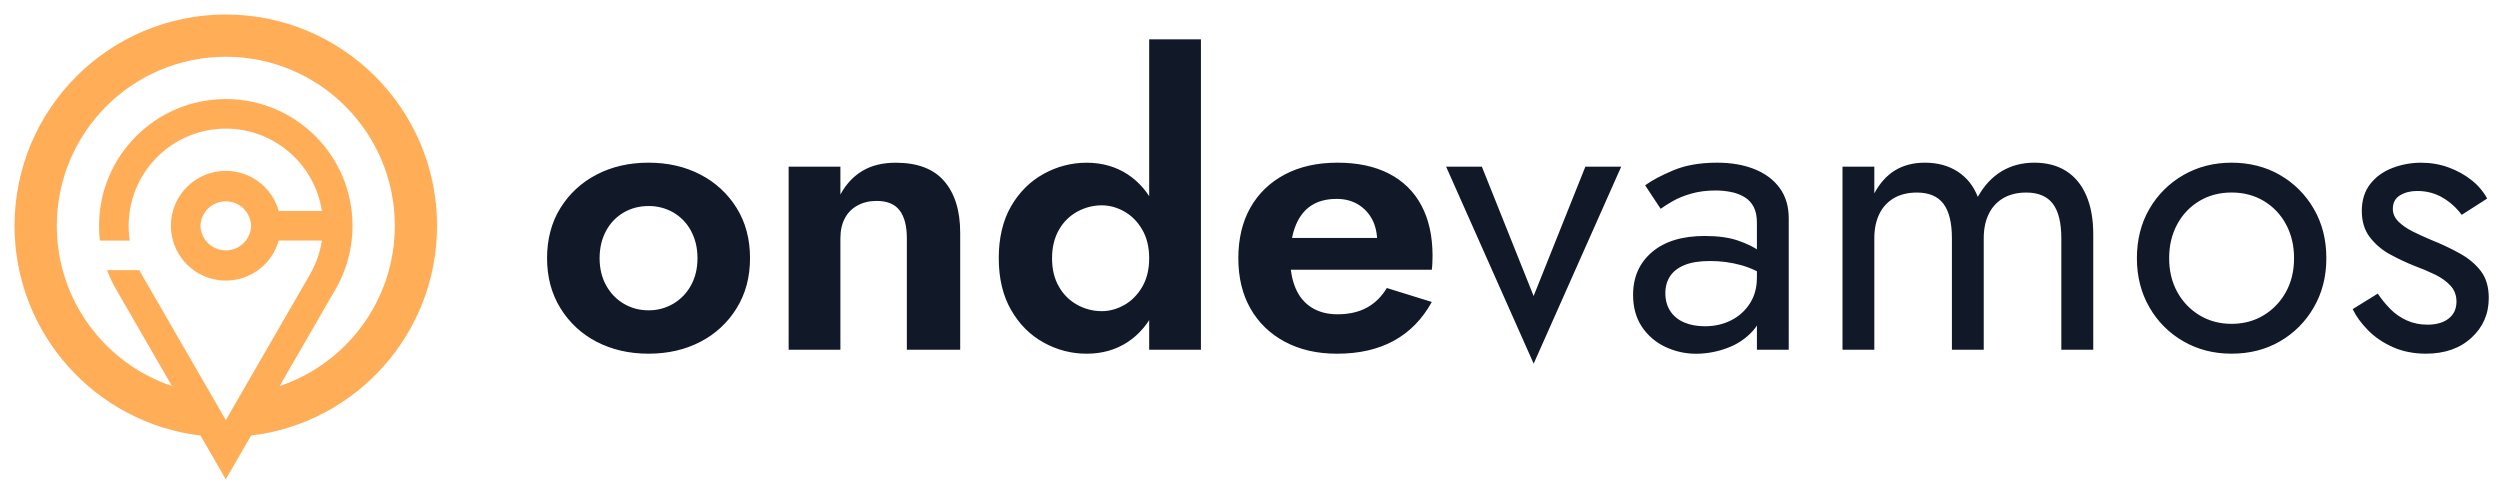
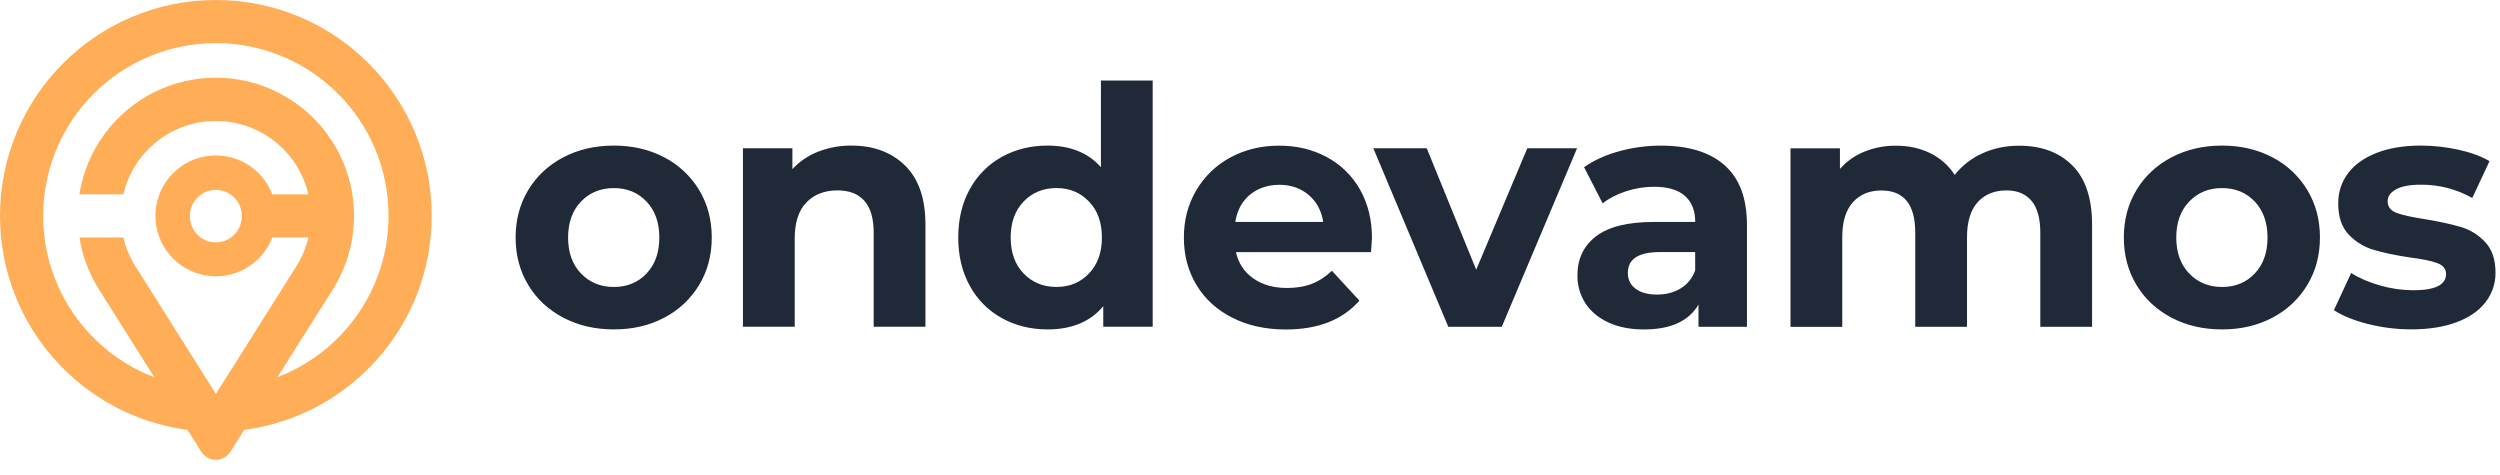
- <svg xmlns="http://www.w3.org/2000/svg" fill="none" viewBox="0 0 243 48">
-   <path fill="#111827" d="M54.47 20.222a8.898 8.898 0 0 1 3.52-3.25c1.482-.775 3.167-1.16 5.048-1.16 1.88 0 3.566.385 5.047 1.16a8.922 8.922 0 0 1 3.52 3.25c.866 1.394 1.297 3.016 1.297 4.873 0 1.856-.431 3.45-1.296 4.855a8.89 8.89 0 0 1-3.52 3.268c-1.482.774-3.167 1.16-5.048 1.16-1.881 0-3.566-.386-5.048-1.16a8.89 8.89 0 0 1-3.52-3.268c-.865-1.405-1.296-3.023-1.296-4.855 0-1.832.43-3.482 1.296-4.873Zm4.448 7.524c.424.76.999 1.356 1.72 1.78.722.424 1.52.637 2.4.637a4.66 4.66 0 0 0 2.4-.637 4.644 4.644 0 0 0 1.72-1.78c.423-.76.637-1.642.637-2.651 0-1.01-.214-1.895-.638-2.67a4.478 4.478 0 0 0-1.72-1.779 4.739 4.739 0 0 0-2.4-.62c-.879 0-1.677.207-2.399.62a4.478 4.478 0 0 0-1.72 1.78c-.423.774-.637 1.663-.637 2.669 0 1.005.214 1.888.637 2.651Zm28.528-7.289c-.463-.62-1.212-.928-2.242-.928-.697 0-1.314.147-1.857.445a2.973 2.973 0 0 0-1.236 1.257c-.284.543-.424 1.188-.424 1.934v10.83h-5.03V16.201h5.03v2.708c.543-1.006 1.258-1.773 2.147-2.302.89-.529 1.965-.791 3.23-.791 2.116 0 3.688.598 4.718 1.796 1.03 1.199 1.549 2.87 1.549 5.01v11.373h-5.185v-10.83c0-1.188-.231-2.088-.697-2.708h-.003Zm10.83-.407c.8-1.38 1.857-2.43 3.171-3.152a8.562 8.562 0 0 1 4.179-1.082c1.471 0 2.816.374 3.965 1.12 1.145.75 2.049 1.811 2.707 3.192.659 1.38.988 3.037.988 4.97 0 1.934-.329 3.56-.988 4.95-.658 1.394-1.562 2.462-2.707 3.212-1.149.746-2.47 1.12-3.965 1.12a8.49 8.49 0 0 1-4.179-1.082c-1.314-.721-2.372-1.78-3.17-3.173-.8-1.394-1.198-3.069-1.198-5.03 0-1.962.399-3.668 1.198-5.048v.003Zm4.642 7.794a4.532 4.532 0 0 0 1.779 1.78c.746.413 1.549.62 2.4.62.746 0 1.474-.2 2.186-.6.707-.398 1.289-.987 1.74-1.758.452-.774.677-1.702.677-2.784 0-1.083-.225-2.011-.677-2.785-.451-.774-1.033-1.36-1.74-1.759-.712-.399-1.437-.599-2.186-.599-.851 0-1.65.207-2.4.62a4.531 4.531 0 0 0-1.779 1.78c-.438.774-.659 1.688-.659 2.746s.217 1.972.659 2.746v-.007ZM116.73 3.822v30.17h-5.03V3.822h5.03Zm8.161 29.399c-1.443-.774-2.56-1.85-3.345-3.23-.788-1.38-1.18-3.008-1.18-4.893 0-1.884.392-3.552 1.18-4.932.788-1.38 1.902-2.448 3.345-3.212 1.443-.76 3.146-1.142 5.107-1.142 1.962 0 3.629.354 5.01 1.065 1.38.711 2.431 1.74 3.152 3.093.722 1.352 1.083 2.984 1.083 4.893 0 .232-.007.477-.018.736-.014.26-.031.466-.056.62h-15.938v-3.093h11.566l-1.355 1.78a2.89 2.89 0 0 0 .291-.638c.091-.27.136-.497.136-.676 0-.876-.161-1.625-.483-2.245a3.707 3.707 0 0 0-1.373-1.472c-.596-.36-1.289-.543-2.088-.543-.981 0-1.801.214-2.456.638-.658.424-1.159 1.058-1.509 1.895-.347.837-.536 1.878-.561 3.114 0 1.188.175 2.193.522 3.016.347.827.869 1.457 1.566 1.895.697.438 1.534.659 2.515.659 1.107 0 2.056-.214 2.844-.638.788-.424 1.436-1.065 1.955-1.916l4.371 1.356c-.928 1.678-2.161 2.935-3.695 3.772-1.534.837-3.373 1.258-5.514 1.258-1.933 0-3.622-.386-5.068-1.16h-.004ZM144.038 16.2l5.03 12.573 5.03-12.572h3.482l-8.508 19.146-8.509-19.146h3.482-.007Zm18.316 14.04c.323.49.775.859 1.356 1.104.582.245 1.244.368 1.993.368.953 0 1.811-.193 2.571-.582a4.575 4.575 0 0 0 1.818-1.643c.452-.707.676-1.527.676-2.455l.62 2.322c0 1.135-.343 2.077-1.026 2.823a6.198 6.198 0 0 1-2.515 1.664 8.63 8.63 0 0 1-2.96.543 6.931 6.931 0 0 1-3.037-.676 5.555 5.555 0 0 1-2.263-1.954c-.567-.852-.851-1.881-.851-3.093 0-1.727.613-3.114 1.839-4.158 1.226-1.044 2.932-1.566 5.125-1.566 1.289 0 2.364.147 3.229.445.866.297 1.552.634 2.071 1.005.514.375.865.676 1.043.907v1.818c-.903-.62-1.832-1.065-2.784-1.334a11.203 11.203 0 0 0-3.055-.407c-1.005 0-1.825.13-2.455.386-.634.259-1.104.62-1.412 1.082-.308.463-.466 1.02-.466 1.664 0 .645.161 1.25.483 1.74v-.003Zm-2.455-12.221c.669-.49 1.59-.98 2.767-1.471 1.174-.49 2.585-.736 4.235-.736 1.394 0 2.61.214 3.657.638 1.048.423 1.857 1.036 2.438 1.839.582.798.869 1.779.869 2.938v12.765h-3.093v-12.34c0-.62-.102-1.129-.308-1.528a2.422 2.422 0 0 0-.869-.95 4.074 4.074 0 0 0-1.296-.504 7.61 7.61 0 0 0-1.548-.154c-.876 0-1.671.102-2.379.309-.711.206-1.31.451-1.797.735a13.5 13.5 0 0 0-1.159.736l-1.51-2.284-.007.007Zm43.555 15.976h-3.093v-10.83c0-1.52-.277-2.645-.831-3.367-.553-.721-1.411-1.082-2.571-1.082-.851 0-1.587.175-2.203.522a3.522 3.522 0 0 0-1.433 1.527c-.336.67-.504 1.471-.504 2.4v10.83h-3.093v-10.83c0-1.52-.277-2.645-.83-3.367-.554-.721-1.412-1.082-2.571-1.082-.852 0-1.587.175-2.204.522a3.519 3.519 0 0 0-1.432 1.527c-.337.67-.505 1.471-.505 2.4v10.83h-3.093V16.201h3.093v2.592c.543-1.005 1.219-1.755 2.032-2.245.813-.49 1.772-.736 2.883-.736 1.236 0 2.301.29 3.191.869.89.578 1.541 1.397 1.954 2.455.62-1.107 1.395-1.94 2.323-2.494.928-.553 1.986-.83 3.173-.83 1.188 0 2.242.27 3.093.813.852.543 1.503 1.334 1.955 2.378.452 1.044.676 2.302.676 3.773v11.216l-.01.003Zm5.471-13.695a8.92 8.92 0 0 1 3.307-3.29c1.394-.799 2.953-1.198 4.68-1.198 1.727 0 3.32.4 4.7 1.198a8.924 8.924 0 0 1 3.29 3.29c.812 1.393 1.219 2.99 1.219 4.795 0 1.804-.407 3.373-1.219 4.778a8.894 8.894 0 0 1-3.29 3.306c-1.38.799-2.945 1.198-4.7 1.198-1.755 0-3.29-.4-4.68-1.198a8.844 8.844 0 0 1-3.307-3.306c-.813-1.405-1.219-2.999-1.219-4.778 0-1.78.406-3.405 1.219-4.796Zm2.708 8.084a5.97 5.97 0 0 0 2.165 2.263c.914.553 1.954.83 3.114.83 1.159 0 2.199-.277 3.114-.83a5.993 5.993 0 0 0 2.164-2.263c.529-.953.792-2.05.792-3.29 0-1.24-.266-2.34-.792-3.306a5.82 5.82 0 0 0-2.164-2.263c-.915-.543-1.955-.813-3.114-.813-1.16 0-2.2.27-3.114.813a5.794 5.794 0 0 0-2.165 2.263c-.529.967-.792 2.07-.792 3.307 0 1.236.263 2.333.792 3.289Zm20.716 1.664c.466.466.998.83 1.604 1.103.606.27 1.272.406 1.993.406.876 0 1.566-.2 2.07-.599.505-.399.753-.949.753-1.642 0-.62-.199-1.142-.598-1.566-.4-.427-.911-.788-1.528-1.083a22.254 22.254 0 0 0-1.972-.83 21.685 21.685 0 0 1-2.34-1.103 6.147 6.147 0 0 1-1.972-1.664c-.529-.683-.792-1.541-.792-2.571 0-1.03.277-1.934.831-2.63.553-.698 1.275-1.213 2.164-1.549a7.76 7.76 0 0 1 2.768-.504c.956 0 1.849.154 2.69.465.837.309 1.58.722 2.224 1.237a5.799 5.799 0 0 1 1.51 1.78l-2.477 1.586a6.157 6.157 0 0 0-1.839-1.664c-.735-.438-1.565-.658-2.494-.658-.644 0-1.198.143-1.663.424-.466.283-.698.721-.698 1.313 0 .463.179.876.543 1.237.361.36.827.683 1.395.966.567.284 1.159.554 1.779.813 1.03.413 1.972.858 2.823 1.335.851.476 1.528 1.05 2.032 1.72.504.672.753 1.534.753 2.592 0 1.548-.56 2.837-1.681 3.867-1.121 1.033-2.599 1.548-4.428 1.548-1.187 0-2.256-.213-3.212-.637-.956-.428-1.758-.974-2.417-1.643-.659-.67-1.156-1.356-1.489-2.05l2.438-1.509a9.967 9.967 0 0 0 1.237 1.51h-.007Z" />
-   <path fill="#FFAD57" d="M21.946 1.412c-11.34 0-20.534 9.191-20.534 20.534 0 10.508 7.895 19.174 18.078 20.39l2.456 4.252 2.455-4.252c10.183-1.212 18.078-9.878 18.078-20.39 0-11.343-9.191-20.534-20.533-20.534Zm5.233 36.11 5.377-9.313.06-.102a12.233 12.233 0 0 0 1.566-4.722c.055-.473.083-.952.083-1.436 0-6.806-5.517-12.32-12.32-12.32-6.802 0-12.319 5.518-12.319 12.32 0 .487.028.967.084 1.436h2.9a9.447 9.447 0 0 1 9.339-10.883c4.729 0 8.645 3.475 9.339 8.007H27.09a5.337 5.337 0 0 0-5.142-3.902 5.337 5.337 0 0 0-5.338 5.339 5.34 5.34 0 0 0 10.48 1.436h4.197a9.452 9.452 0 0 1-1.156 3.285v.007l-3.959 6.849-2.763 4.784-1.46 2.53-1.462-2.53-2.763-4.785-3.955-6.848v-.007a5.787 5.787 0 0 1-.228-.41h-3.138c.238.645.532 1.262.872 1.85l5.436 9.416C10.206 35.337 5.52 29.189 5.52 21.946c0-9.073 7.356-16.429 16.428-16.429 9.072 0 16.428 7.356 16.428 16.429 0 7.24-4.686 13.391-11.191 15.577h-.007Zm-2.77-15.576a2.464 2.464 0 0 1-4.926 0 2.464 2.464 0 0 1 4.925 0Z" />
+ <svg xmlns="http://www.w3.org/2000/svg" fill="none" viewBox="0 0 174 33">
+   <path fill="#FFAD57" d="M15.024 0C6.725 0 0 6.725 0 15.024c0 7.626 5.684 13.928 13.048 14.895l.95 1.504a1.197 1.197 0 0 0 2.053 0l.948-1.504c7.365-.967 13.048-7.267 13.048-14.895C30.047 6.725 23.322 0 15.024 0Zm4.285 26.255 3.815-6.048.036-.057a9.614 9.614 0 0 0-8.134-14.74c-4.8 0-8.778 3.515-9.499 8.114h3.061a6.612 6.612 0 0 1 12.876 0h-2.51a4.206 4.206 0 1 0 0 3.002h2.51a6.552 6.552 0 0 1-.87 2.06l-3.7 5.871-1.63 2.581-.238.38-.238-.38-1.627-2.58-3.703-5.872-.026-.038a6.496 6.496 0 0 1-.844-2.022h-3.06a9.568 9.568 0 0 0 1.362 3.623l.046.074 3.803 6.033C6.216 24.528 3.005 20.15 3.005 15.02c0-6.638 5.38-12.019 12.019-12.019 6.638 0 12.019 5.381 12.019 12.02 0 5.128-3.213 9.506-7.734 11.23v.003Zm-2.482-11.231a1.805 1.805 0 1 1-3.609-.002 1.805 1.805 0 0 1 3.61.002Z" />
+   <path fill="#1F2937" d="M39.203 22.108c-1.04-.546-1.853-1.303-2.438-2.276-.585-.97-.878-2.07-.878-3.302 0-1.232.293-2.333.878-3.303.585-.97 1.398-1.726 2.438-2.276 1.039-.546 2.211-.818 3.523-.818 1.31 0 2.478.275 3.51.819a6.099 6.099 0 0 1 2.425 2.275c.585.97.877 2.071.877 3.303 0 1.232-.292 2.332-.877 3.302a6.116 6.116 0 0 1-2.425 2.276c-1.032.547-2.202.819-3.51.819-1.309 0-2.482-.272-3.523-.819Zm5.796-3.071c.593-.624.89-1.458.89-2.505 0-1.046-.297-1.88-.89-2.504-.593-.623-1.35-.937-2.273-.937-.924 0-1.686.311-2.287.937-.6.624-.9 1.46-.9 2.504 0 1.045.3 1.881.9 2.505.6.623 1.363.936 2.287.936.923 0 1.68-.31 2.273-.936Zm17.99-7.518c.947.923 1.422 2.294 1.422 4.11v7.113h-3.603v-6.559c0-.985-.216-1.721-.647-2.206-.43-.485-1.054-.726-1.87-.726-.909 0-1.632.282-2.171.844-.539.562-.808 1.398-.808 2.504v6.143h-3.603V10.318h3.441v1.455a4.775 4.775 0 0 1 1.778-1.211 6.196 6.196 0 0 1 2.333-.429c1.54 0 2.781.462 3.73 1.386h-.002Zm17.238-5.912v17.135h-3.44V21.31c-.894 1.078-2.187 1.617-3.88 1.617-1.17 0-2.228-.262-3.177-.785a5.619 5.619 0 0 1-2.228-2.24c-.538-.97-.808-2.094-.808-3.372s.27-2.402.808-3.372a5.635 5.635 0 0 1 2.228-2.24c.947-.523 2.006-.785 3.176-.785 1.586 0 2.825.5 3.718 1.501V5.607h3.603Zm-4.434 13.427c.6-.623.9-1.457.9-2.504s-.3-1.881-.9-2.505c-.6-.623-1.355-.936-2.263-.936-.908 0-1.686.31-2.286.936-.6.624-.901 1.46-.901 2.505 0 1.044.3 1.88.9 2.504.601.624 1.363.937 2.287.937.924 0 1.663-.31 2.263-.937Zm19.63-1.485h-9.4c.17.77.57 1.378 1.201 1.824.632.447 1.417.67 2.356.67.647 0 1.219-.095 1.722-.288.5-.192.964-.495 1.396-.91l1.916 2.078c-1.17 1.34-2.879 2.009-5.126 2.009-1.401 0-2.64-.272-3.718-.819-1.078-.546-1.91-1.303-2.495-2.276-.585-.97-.877-2.07-.877-3.302 0-1.232.287-2.312.865-3.292a6.067 6.067 0 0 1 2.378-2.286c1.009-.547 2.135-.819 3.382-.819 1.247 0 2.317.262 3.303.785a5.732 5.732 0 0 1 2.32 2.253c.561.978.843 2.112.843 3.405 0 .046-.023.37-.069.97l.003-.002Zm-8.43-3.996c-.554.462-.892 1.093-1.016 1.894h6.12c-.123-.785-.462-1.411-1.016-1.88-.554-.47-1.232-.704-2.032-.704s-1.501.231-2.056.693v-.003Zm22.771-3.233-5.242 12.425h-3.719L95.584 10.32h3.718l3.441 8.453 3.557-8.453h3.464Zm10.276 1.188c1.032.916 1.548 2.3 1.548 4.147v7.09h-3.372v-1.548c-.677 1.155-1.94 1.732-3.787 1.732-.955 0-1.784-.161-2.482-.485-.7-.323-1.236-.77-1.603-1.339a3.483 3.483 0 0 1-.555-1.94c0-1.154.434-2.063 1.304-2.725.87-.662 2.212-.993 4.031-.993h2.864c0-.785-.239-1.388-.716-1.811-.478-.424-1.193-.637-2.148-.637-.662 0-1.314.105-1.953.313-.639.208-1.183.49-1.626.842l-1.294-2.517c.678-.478 1.489-.847 2.438-1.109a10.905 10.905 0 0 1 2.92-.392c1.924 0 3.402.459 4.434 1.372h-.003Zm-3.071 8.568c.477-.285.816-.706 1.016-1.26v-1.27h-2.471c-1.478 0-2.217.485-2.217 1.455 0 .462.182.829.544 1.098.362.27.857.403 1.488.403.632 0 1.163-.141 1.64-.426Zm27.263-8.568c.916.916 1.376 2.292 1.376 4.124v7.113h-3.603v-6.559c0-.985-.205-1.722-.611-2.207-.408-.485-.99-.726-1.742-.726-.847 0-1.516.275-2.009.821-.493.547-.739 1.36-.739 2.438v6.235h-3.603V16.19c0-1.956-.785-2.933-2.355-2.933-.832 0-1.494.274-1.986.82-.493.547-.739 1.36-.739 2.439v6.235h-3.603V10.325h3.441v1.432a4.528 4.528 0 0 1 1.699-1.2 5.7 5.7 0 0 1 2.204-.416c.877 0 1.67.172 2.378.518a4.21 4.21 0 0 1 1.709 1.514 5.095 5.095 0 0 1 1.927-1.501c.778-.354 1.627-.531 2.554-.531 1.555 0 2.789.459 3.705 1.373l-.003-.006Zm6.903 10.6c-1.04-.546-1.853-1.303-2.438-2.276-.585-.97-.878-2.07-.878-3.302 0-1.232.293-2.333.878-3.303.585-.97 1.398-1.726 2.438-2.276 1.039-.546 2.211-.818 3.52-.818 1.309 0 2.479.275 3.51.819a6.096 6.096 0 0 1 2.425 2.275c.585.97.878 2.071.878 3.303 0 1.232-.293 2.332-.878 3.302a6.113 6.113 0 0 1-2.425 2.276c-1.031.547-2.201.819-3.51.819-1.309 0-2.481-.272-3.52-.819Zm5.796-3.071c.593-.624.888-1.458.888-2.505 0-1.046-.298-1.88-.888-2.504-.593-.623-1.35-.937-2.276-.937-.926 0-1.686.311-2.286.937-.601.624-.901 1.46-.901 2.504 0 1.045.3 1.881.901 2.505.6.623 1.362.936 2.286.936.924 0 1.681-.31 2.276-.936Zm7.865 3.51c-.986-.254-1.771-.575-2.356-.96l1.201-2.586c.554.354 1.224.644 2.009.867a8.416 8.416 0 0 0 2.31.334c1.524 0 2.286-.377 2.286-1.132 0-.354-.208-.608-.624-.762-.415-.154-1.054-.285-1.916-.392-1.017-.154-1.856-.332-2.518-.532a3.92 3.92 0 0 1-1.721-1.062c-.485-.508-.727-1.232-.727-2.17 0-.786.226-1.481.683-2.09.454-.607 1.116-1.08 1.986-1.42.87-.34 1.896-.509 3.082-.509.877 0 1.75.098 2.62.287.869.193 1.588.46 2.16.796l-1.201 2.563a7.168 7.168 0 0 0-3.579-.924c-.77 0-1.347.108-1.732.324-.385.215-.578.492-.578.831 0 .385.208.655.624.808.416.154 1.078.3 1.986.44 1.016.169 1.847.35 2.494.543a3.763 3.763 0 0 1 1.686 1.05c.477.508.716 1.216.716 2.124a3.28 3.28 0 0 1-.693 2.056c-.462.6-1.134 1.067-2.022 1.398-.885.331-1.937.495-3.154.495a12.19 12.19 0 0 1-3.025-.38l.003.003Z" />
</svg>
